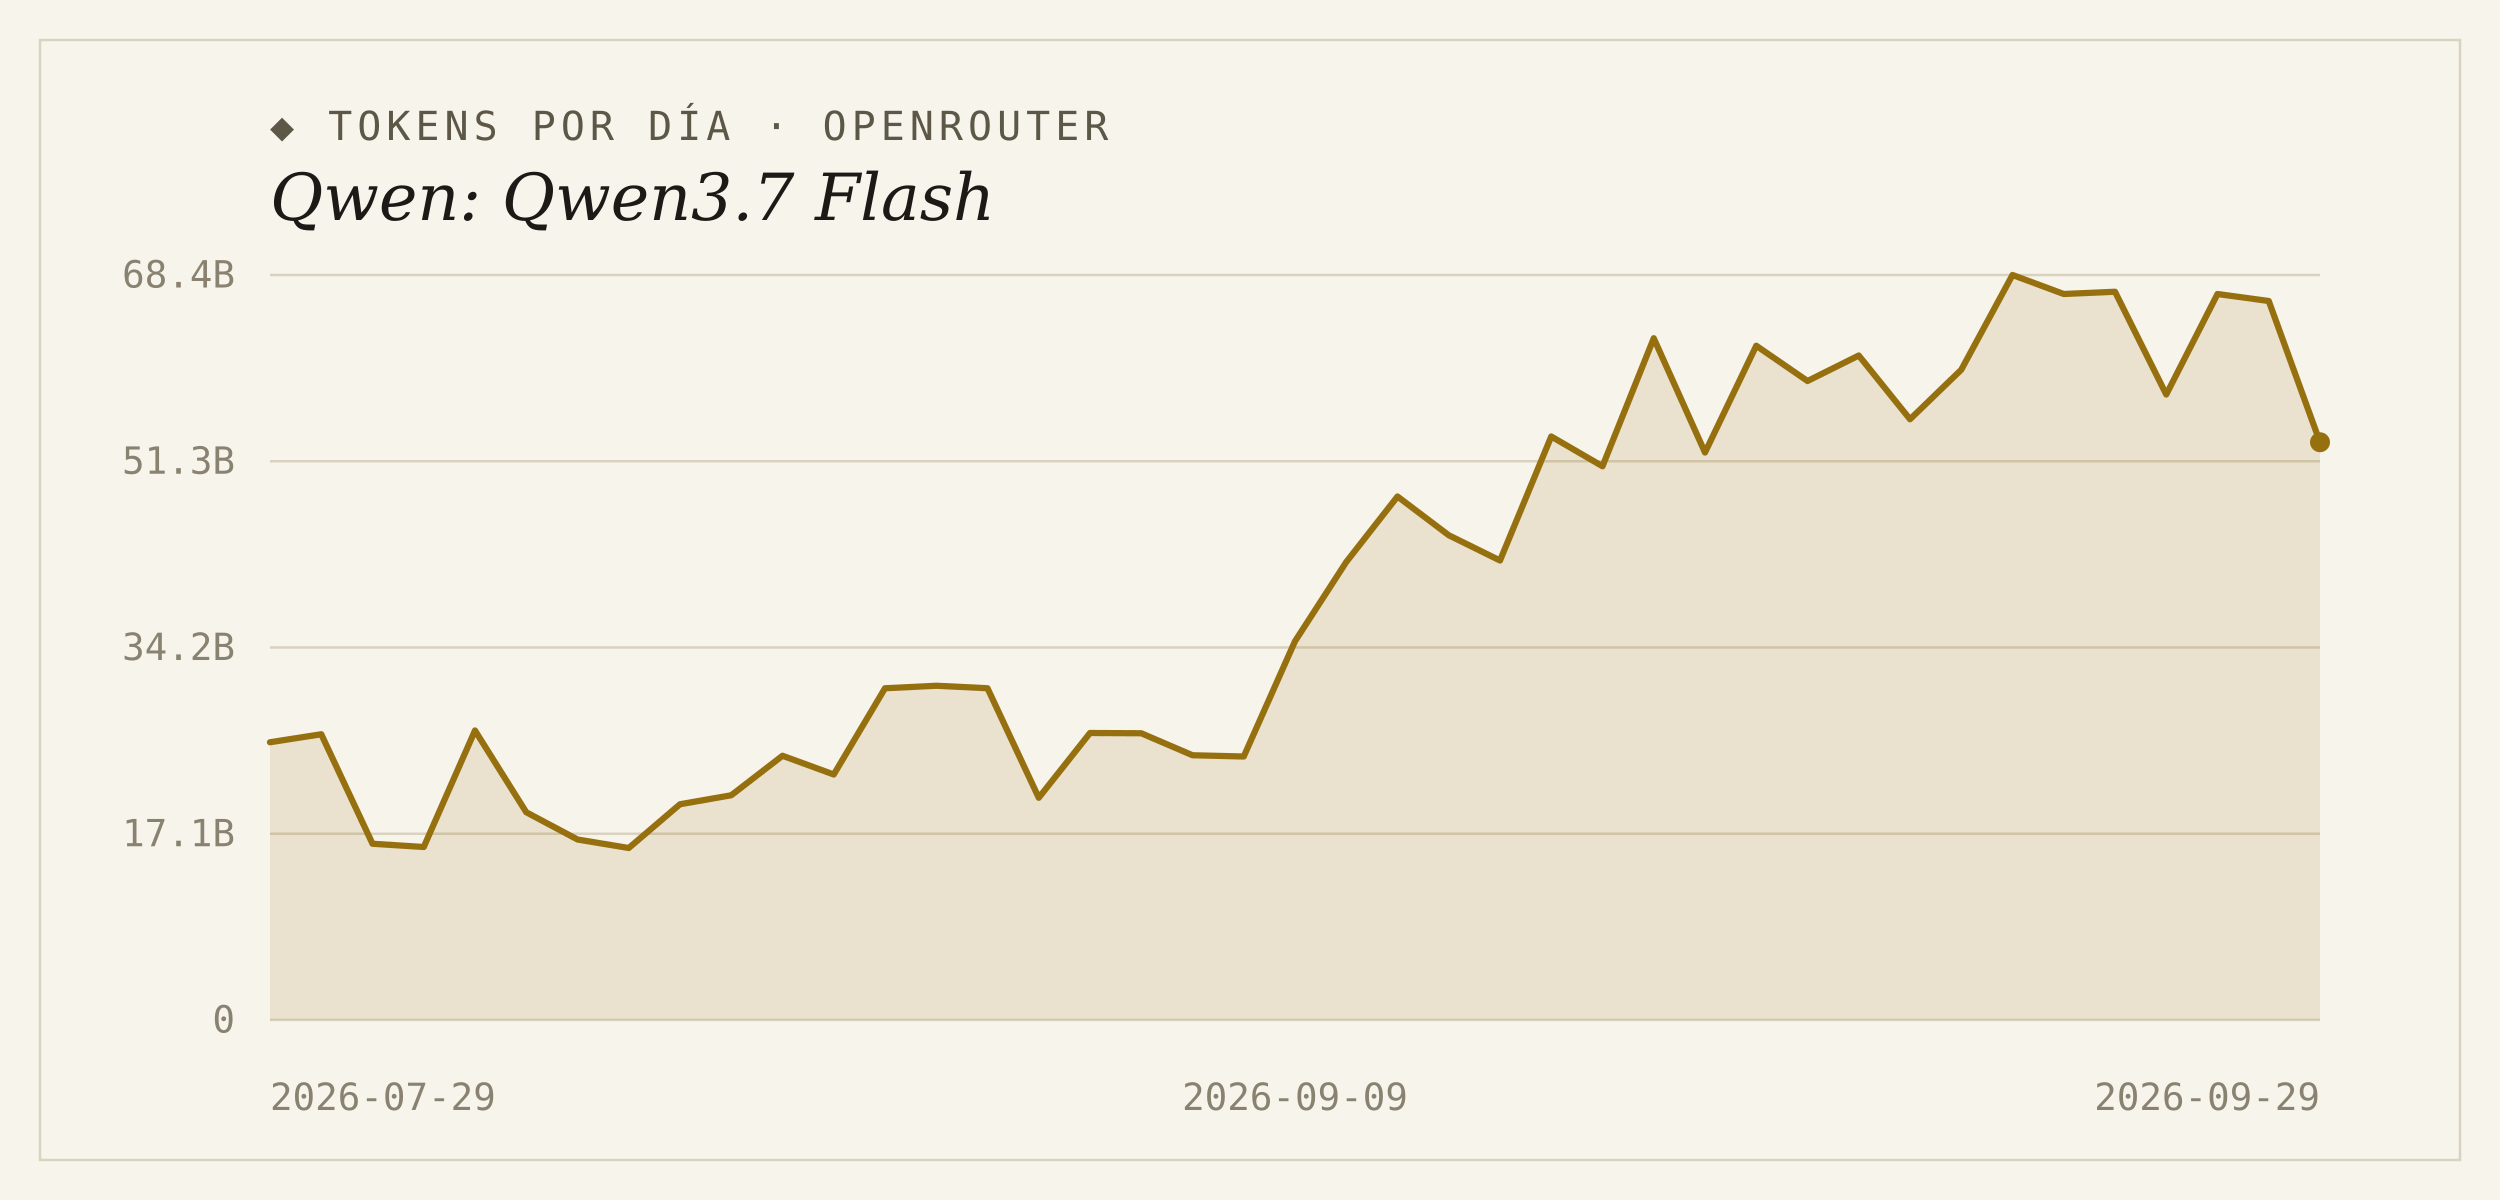
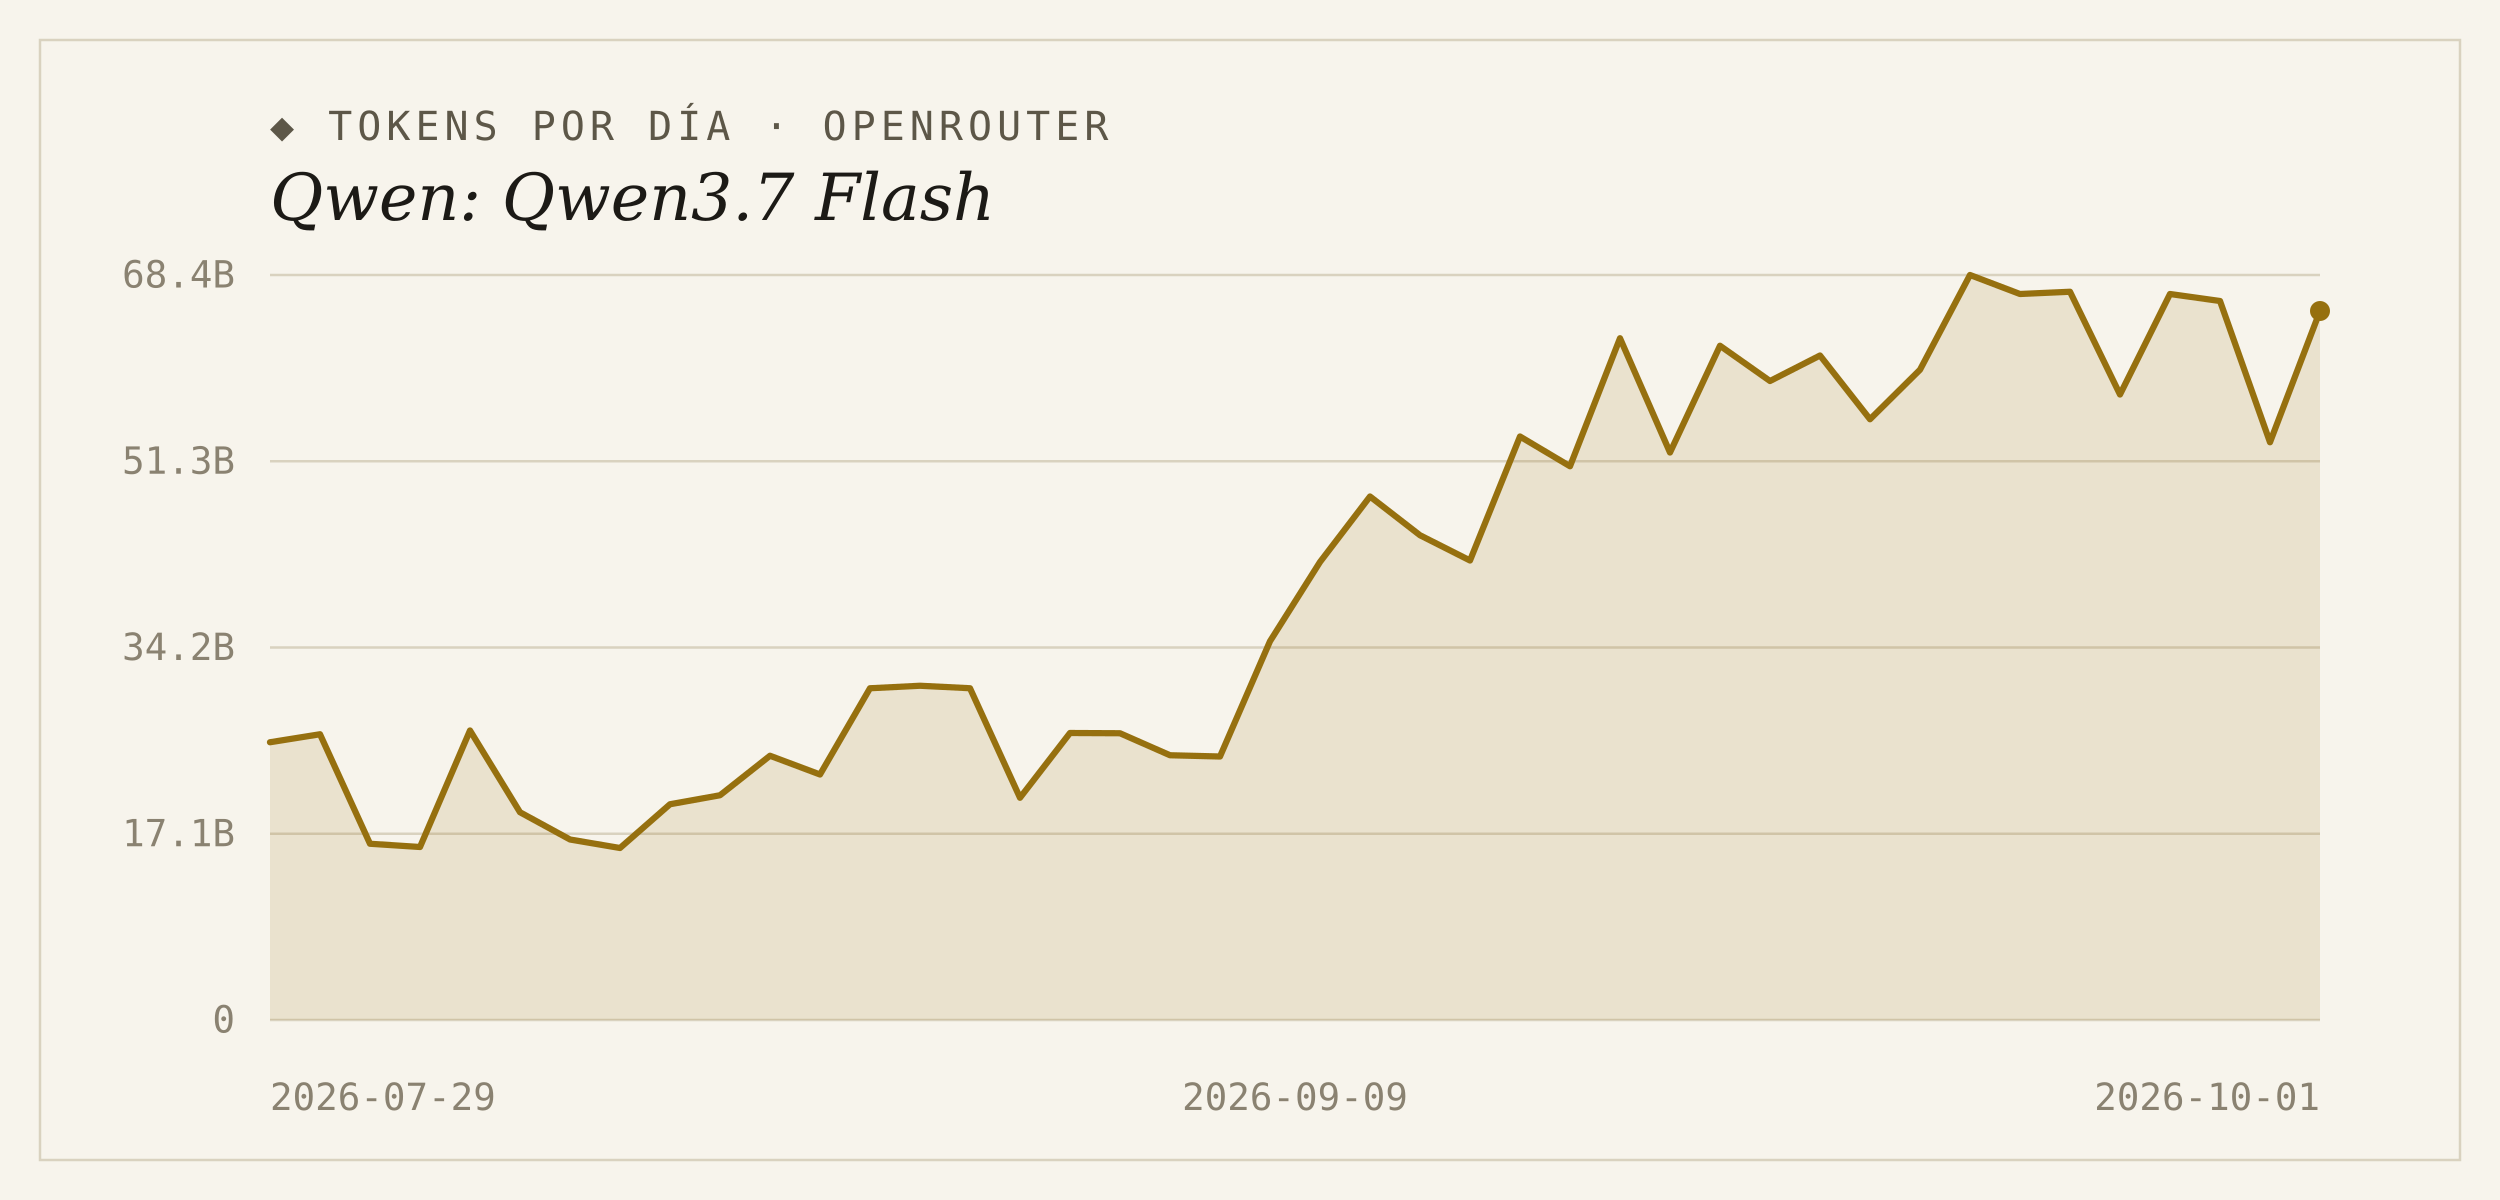
<svg xmlns="http://www.w3.org/2000/svg" width="1000" height="480" viewBox="0 0 1000 480">
  <rect width="1000" height="480" fill="#f7f4ec" />
  <rect x="16" y="16" width="968" height="448" fill="none" stroke="#d9d2bf" stroke-width="1" />
  <text x="108" y="56" font-family="'DejaVu Sans Mono', Consolas, monospace" font-size="16" letter-spacing="2" fill="#5d5748">◆ TOKENS POR DÍA · OPENROUTER</text>
  <text x="108" y="88" font-family="Georgia, 'DejaVu Serif', serif" font-size="26" font-style="italic" fill="#1c1a16">Qwen: Qwen3.7 Flash</text>
  <line x1="108" y1="408.0" x2="928" y2="408.0" stroke="#d9d2bf" stroke-width="1" />
  <text x="94" y="413" text-anchor="end" font-family="'DejaVu Sans Mono', Consolas, monospace" font-size="15" fill="#8a8271">0</text>
  <line x1="108" y1="333.5" x2="928" y2="333.5" stroke="#d9d2bf" stroke-width="1" />
  <text x="94" y="338.5" text-anchor="end" font-family="'DejaVu Sans Mono', Consolas, monospace" font-size="15" fill="#8a8271">17.1B</text>
  <line x1="108" y1="259.0" x2="928" y2="259.0" stroke="#d9d2bf" stroke-width="1" />
  <text x="94" y="264" text-anchor="end" font-family="'DejaVu Sans Mono', Consolas, monospace" font-size="15" fill="#8a8271">34.2B</text>
  <line x1="108" y1="184.5" x2="928" y2="184.5" stroke="#d9d2bf" stroke-width="1" />
  <text x="94" y="189.5" text-anchor="end" font-family="'DejaVu Sans Mono', Consolas, monospace" font-size="15" fill="#8a8271">51.3B</text>
  <line x1="108" y1="110.0" x2="928" y2="110.0" stroke="#d9d2bf" stroke-width="1" />
  <text x="94" y="115" text-anchor="end" font-family="'DejaVu Sans Mono', Consolas, monospace" font-size="15" fill="#8a8271">68.4B</text>
-   <path d="M 108,408.0 L 108.0,296.9 L 128.5,293.7 L 149.0,337.5 L 169.5,338.8 L 190.0,292.2 L 210.5,324.9 L 231.0,335.8 L 251.5,339.2 L 272.0,321.7 L 292.5,318.1 L 313.0,302.3 L 333.5,309.8 L 354.0,275.3 L 374.5,274.3 L 395.0,275.3 L 415.5,319.1 L 436.0,293.2 L 456.5,293.3 L 477.0,302.1 L 497.5,302.6 L 518.0,256.5 L 538.5,224.8 L 559.0,198.6 L 579.5,214.1 L 600.0,224.2 L 620.5,174.6 L 641.0,186.5 L 661.5,135.3 L 682.0,181.0 L 702.5,138.3 L 723.0,152.4 L 743.5,142.2 L 764.0,167.7 L 784.5,147.9 L 805.0,110.0 L 825.5,117.6 L 846.0,116.7 L 866.5,157.8 L 887.0,117.6 L 907.5,120.4 L 928.0,176.9 L 928.0,408.0 Z" fill="#96700f" fill-opacity="0.14" />
-   <polyline points="108.0,296.9 128.5,293.7 149.0,337.5 169.5,338.8 190.0,292.2 210.5,324.9 231.0,335.8 251.5,339.2 272.0,321.7 292.5,318.1 313.0,302.3 333.5,309.8 354.0,275.3 374.5,274.3 395.0,275.3 415.5,319.1 436.0,293.2 456.5,293.3 477.0,302.1 497.5,302.6 518.0,256.5 538.5,224.8 559.0,198.6 579.5,214.1 600.0,224.2 620.5,174.6 641.0,186.5 661.5,135.3 682.0,181.0 702.5,138.3 723.0,152.4 743.5,142.2 764.0,167.7 784.5,147.9 805.0,110.0 825.5,117.6 846.0,116.7 866.5,157.8 887.0,117.6 907.5,120.4 928.0,176.9" fill="none" stroke="#96700f" stroke-width="2.5" stroke-linejoin="round" stroke-linecap="round" />
-   <circle cx="928.0" cy="176.9" r="4" fill="#96700f" />
+   <path d="M 108,408.0 L 108.0,296.9 L 128.0,293.7 L 148.0,337.5 L 168.0,338.8 L 188.0,292.2 L 208.0,324.9 L 228.0,335.8 L 248.0,339.2 L 268.0,321.7 L 288.0,318.1 L 308.0,302.3 L 328.0,309.8 L 348.0,275.3 L 368.0,274.3 L 388.0,275.3 L 408.0,319.1 L 428.0,293.2 L 448.0,293.3 L 468.0,302.1 L 488.0,302.6 L 508.0,256.5 L 528.0,224.8 L 548.0,198.6 L 568.0,214.1 L 588.0,224.2 L 608.0,174.6 L 628.0,186.5 L 648.0,135.3 L 668.0,181.0 L 688.0,138.3 L 708.0,152.4 L 728.0,142.2 L 748.0,167.7 L 768.0,147.9 L 788.0,110.0 L 808.0,117.6 L 828.0,116.7 L 848.0,157.8 L 868.0,117.6 L 888.0,120.4 L 908.0,176.9 L 928.0,124.4 L 928.0,408.0 Z" fill="#96700f" fill-opacity="0.14" />
+   <polyline points="108.0,296.9 128.0,293.7 148.0,337.5 168.0,338.8 188.0,292.2 208.0,324.9 228.0,335.8 248.0,339.2 268.0,321.7 288.0,318.1 308.0,302.3 328.0,309.8 348.0,275.3 368.0,274.3 388.0,275.3 408.0,319.1 428.0,293.2 448.0,293.3 468.0,302.1 488.0,302.6 508.0,256.5 528.0,224.8 548.0,198.6 568.0,214.1 588.0,224.2 608.0,174.6 628.0,186.5 648.0,135.3 668.0,181.0 688.0,138.3 708.0,152.4 728.0,142.2 748.0,167.7 768.0,147.9 788.0,110.0 808.0,117.6 828.0,116.7 848.0,157.8 868.0,117.6 888.0,120.4 908.0,176.9 928.0,124.4" fill="none" stroke="#96700f" stroke-width="2.5" stroke-linejoin="round" stroke-linecap="round" />
+   <circle cx="928.0" cy="124.4" r="4" fill="#96700f" />
  <text x="108" y="444" text-anchor="start" font-family="'DejaVu Sans Mono', Consolas, monospace" font-size="15" fill="#8a8271">2026-07-29</text>
  <text x="518" y="444" text-anchor="middle" font-family="'DejaVu Sans Mono', Consolas, monospace" font-size="15" fill="#8a8271">2026-09-09</text>
-   <text x="928" y="444" text-anchor="end" font-family="'DejaVu Sans Mono', Consolas, monospace" font-size="15" fill="#8a8271">2026-09-29</text>
+   <text x="928" y="444" text-anchor="end" font-family="'DejaVu Sans Mono', Consolas, monospace" font-size="15" fill="#8a8271">2026-10-01</text>
</svg>
